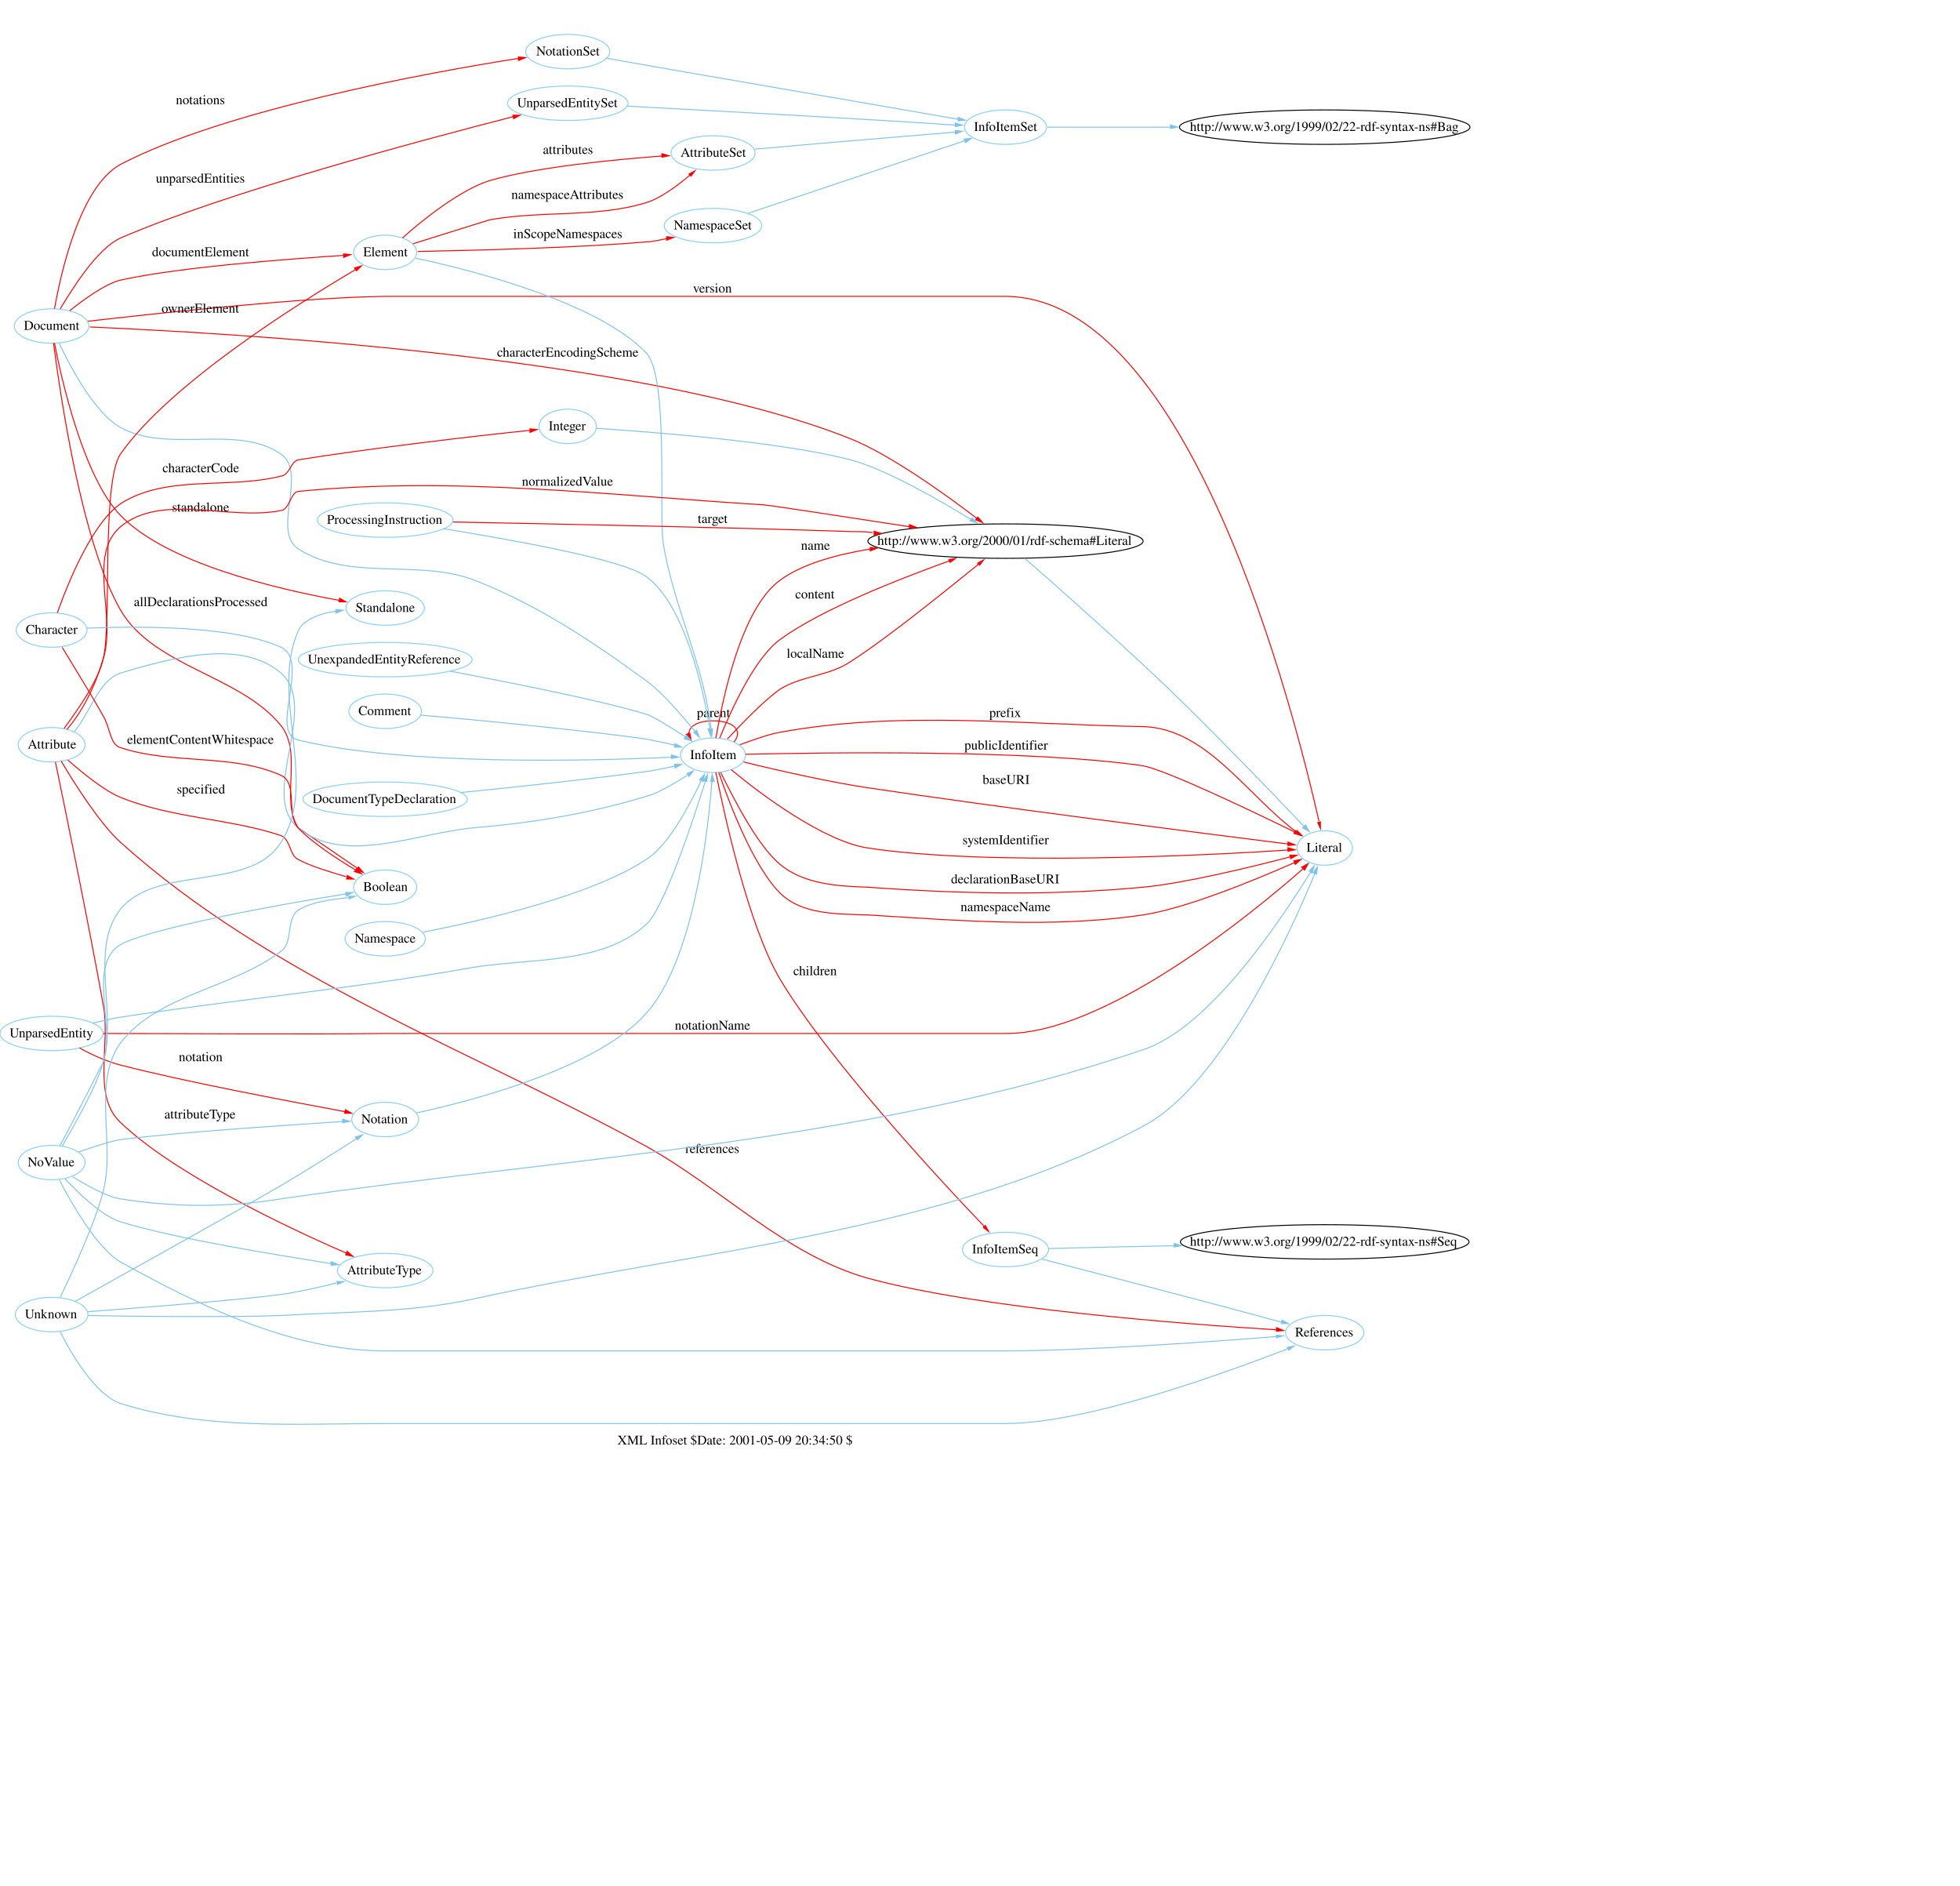
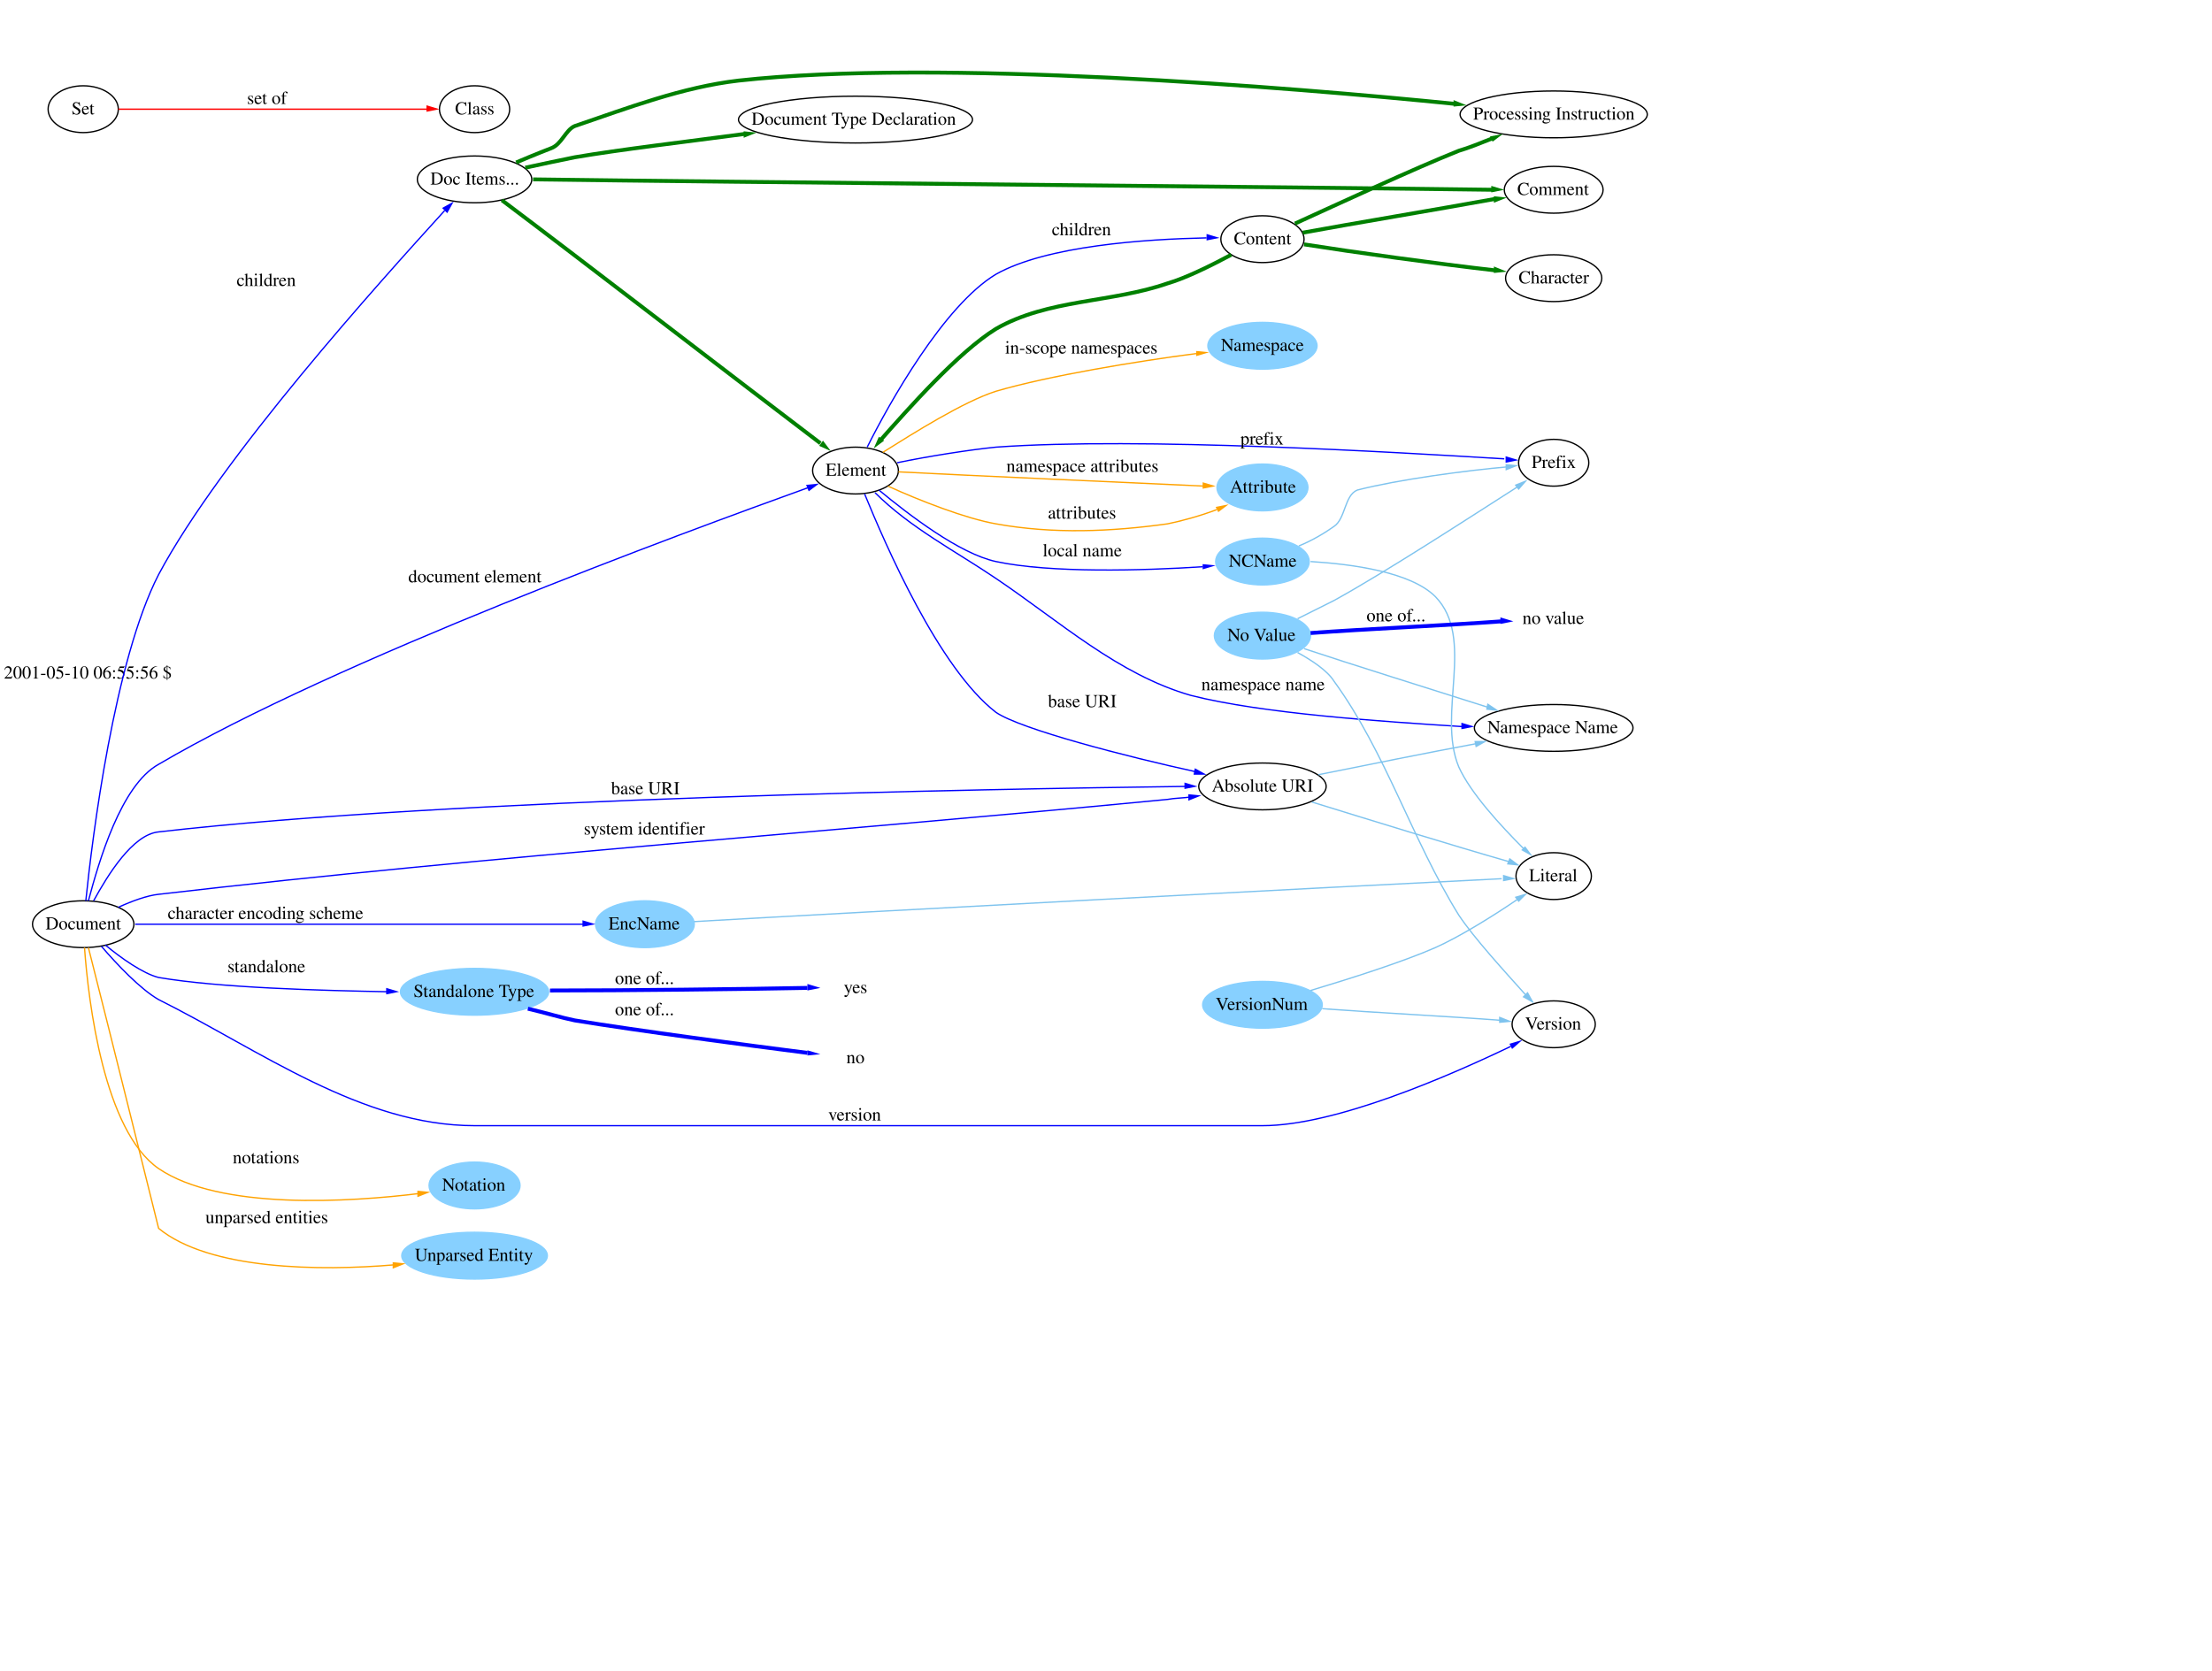
- <svg width="1538pt" height="1479pt">
-   <text x="646" y="1511" style="font-family:Times;font-size:14.00">XML Infoset $Date: 2001-05-09 20:34:50 $</text>
-   <ellipse cx="746" cy="790" rx="34" ry="18" style="fill:none;stroke:#87d0ff" />
-   <text x="722" y="794" style="font-family:Times;font-size:14.00">InfoItem</text>
+ <svg width="1276pt" height="964pt">
+   <text x="-114" y="522" style="font-family:Times;font-size:14.00">XML Infoset $Date: 2001-05-10 06:55:56 $</text>
+   <ellipse cx="64" cy="711" rx="39" ry="18" style="fill:none;stroke:black" />
+   <text x="35" y="715" style="font-family:Times;font-size:14.00">Document</text>
+   <ellipse cx="365" cy="138" rx="44" ry="18" style="fill:none;stroke:black" />
+   <text x="331" y="142" style="font-family:Times;font-size:14.00">Doc Items...</text>
+   <g style="fill:none;stroke:blue">
+     <path d="M66 693C71 644 88 508 122 442 170 352 292 217 342 162" />
+   </g>
+   <polygon style="fill:blue" points="344,164 349,155 340,160 344,164 " />
+   <text x="182" y="220" style="font-family:Times;font-size:14.00">children</text>
+   <ellipse cx="658" cy="362" rx="33" ry="18" style="fill:none;stroke:black" />
+   <text x="635" y="366" style="font-family:Times;font-size:14.00">Element</text>
+   <g style="fill:none;stroke:blue">
+     <path d="M68 693C76 663 93 604 122 588 258 508 525 410 622 375" />
+   </g>
+   <polygon style="fill:blue" points="622,378 630,372 620,373 622,378 " />
+   <text x="314" y="448" style="font-family:Times;font-size:14.00">document element</text>
+   <ellipse cx="971" cy="605" rx="49" ry="18" style="fill:none;stroke:black" />
+   <text x="932" y="609" style="font-family:Times;font-size:14.00">Absolute URI</text>
+   <g style="fill:none;stroke:blue">
+     <path d="M72 693C83 673 102 642 122 640 348 614 760 607 912 605" />
+   </g>
+   <polygon style="fill:blue" points="911,607 921,605 911,602 911,607 " />
+   <text x="470" y="611" style="font-family:Times;font-size:14.00">base URI</text>
+   <g style="fill:none;stroke:blue">
+     <path d="M91 698C102 693 113 689 122 688 381 658 640 640 898 615 903 614 910 614 917 613" />
+   </g>
+   <polygon style="fill:blue" points="914,616 924,612 914,611 914,616 " />
+   <text x="449" y="642" style="font-family:Times;font-size:14.00">system identifier</text>
+   <ellipse cx="496" cy="711" rx="38" ry="18" style="fill:#87d0ff" />
+   <ellipse cx="496" cy="711" rx="38" ry="18" style="fill:none;stroke:#87d0ff" />
+   <text x="468" y="715" style="font-family:Times;font-size:14.00">EncName</text>
+   <g style="fill:none;stroke:blue">
+     <path d="M104 711C185 711 365 711 450 711" />
+   </g>
+   <polygon style="fill:blue" points="448,713 458,711 448,708 448,713 " />
+   <text x="129" y="707" style="font-family:Times;font-size:14.00">character encoding scheme</text>
+   <ellipse cx="365" cy="763" rx="57" ry="18" style="fill:#87d0ff" />
+   <ellipse cx="365" cy="763" rx="57" ry="18" style="fill:none;stroke:#87d0ff" />
+   <text x="318" y="767" style="font-family:Times;font-size:14.00">Standalone Type</text>
+   <g style="fill:none;stroke:blue">
+     <path d="M81 727C93 737 110 749 122 752 169 760 246 762 300 763" />
+   </g>
+   <polygon style="fill:blue" points="297,765 307,763 297,760 297,765 " />
+   <text x="175" y="748" style="font-family:Times;font-size:14.00">standalone</text>
+   <ellipse cx="1195" cy="788" rx="32" ry="18" style="fill:none;stroke:black" />
+   <text x="1173" y="792" style="font-family:Times;font-size:14.00">Version</text>
+   <g style="fill:none;stroke:blue">
+     <path d="M78 728C90 742 108 761 122 769 200 808 278 866 365 866 365 866 365 866 971 866 1027 866 1114 828 1162 805" />
+   </g>
+   <polygon style="fill:blue" points="1163,807 1171,800 1161,803 1163,807 " />
+   <text x="637" y="862" style="font-family:Times;font-size:14.00">version</text>
+   <ellipse cx="365" cy="912" rx="35" ry="18" style="fill:#87d0ff" />
+   <ellipse cx="365" cy="912" rx="35" ry="18" style="fill:none;stroke:#87d0ff" />
+   <text x="340" y="916" style="font-family:Times;font-size:14.00">Notation</text>
+   <g style="fill:none;stroke:#ffa200">
+     <path d="M65 729C68 771 80 870 122 899 169 931 268 925 324 918" />
+   </g>
+   <polygon style="fill:#ffa200" points="321,921 331,917 321,916 321,921 " />
+   <text x="179" y="895" style="font-family:Times;font-size:14.00">notations</text>
+   <ellipse cx="365" cy="966" rx="56" ry="18" style="fill:#87d0ff" />
+   <ellipse cx="365" cy="966" rx="56" ry="18" style="fill:none;stroke:#87d0ff" />
+   <text x="319" y="970" style="font-family:Times;font-size:14.00">Unparsed Entity</text>
+   <g style="fill:none;stroke:#ffa200">
+     <path d="M68 729C82 784 122 945 122 945 161 977 246 978 304 973" />
+   </g>
+   <polygon style="fill:#ffa200" points="302,976 312,972 302,971 302,976 " />
+   <text x="158" y="941" style="font-family:Times;font-size:14.00">unparsed entities</text>
+   <g style="fill:none;stroke:green;stroke-width:3">
+     <path d="M386 154C438 193 573 297 631 341" />
+   </g>
+   <polygon style="fill:green" points="630,343 639,347 633,339 630,343 " />
+   <ellipse cx="1195" cy="88" rx="72" ry="18" style="fill:none;stroke:black" />
+   <text x="1133" y="92" style="font-family:Times;font-size:14.00">Processing Instruction</text>
+   <g style="fill:none;stroke:green;stroke-width:3">
+     <path d="M397 125C411 119 424 114 424 114 432 111 435 100 442 97 483 83 525 67 568 62 722 45 991 67 1120 80" />
+   </g>
+   <polygon style="fill:green" points="1118,82 1128,81 1118,77 1118,82 " />
+   <ellipse cx="1195" cy="146" rx="38" ry="18" style="fill:none;stroke:black" />
+   <text x="1167" y="150" style="font-family:Times;font-size:14.00">Comment</text>
+   <g style="fill:none;stroke:green;stroke-width:3">
+     <path d="M410 138C553 140 1003 144 1149 146" />
+   </g>
+   <polygon style="fill:green" points="1147,148 1157,146 1147,143 1147,148 " />
+   <ellipse cx="658" cy="92" rx="90" ry="18" style="fill:none;stroke:black" />
+   <text x="578" y="96" style="font-family:Times;font-size:14.00">Document Type Declaration</text>
+   <g style="fill:none;stroke:green;stroke-width:3">
+     <path d="M404 129C418 126 432 123 442 121 477 115 528 109 573 103" />
+   </g>
+   <polygon style="fill:green" points="572,106 582,102 572,101 572,106 " />
+   <g style="fill:none;stroke:blue">
+     <path d="M665 380C681 419 722 514 766 548 785 561 866 582 921 594" />
+   </g>
+   <polygon style="fill:blue" points="918,596 928,596 919,591 918,596 " />
+   <text x="806" y="544" style="font-family:Times;font-size:14.00">base URI</text>
+   <ellipse cx="971" cy="184" rx="32" ry="18" style="fill:none;stroke:black" />
+   <text x="949" y="188" style="font-family:Times;font-size:14.00">Content</text>
+   <g style="fill:none;stroke:blue">
+     <path d="M667 344C684 310 726 235 766 211 805 189 881 184 928 183" />
+   </g>
+   <polygon style="fill:blue" points="928,185 938,183 928,180 928,185 " />
+   <text x="809" y="181" style="font-family:Times;font-size:14.00">children</text>
+   <ellipse cx="1195" cy="560" rx="61" ry="18" style="fill:none;stroke:black" />
+   <text x="1144" y="564" style="font-family:Times;font-size:14.00">Namespace Name</text>
+   <g style="fill:none;stroke:blue">
+     <path d="M673 379C700 406 735 424 766 445 815 478 860 519 916 535 971 549 1062 555 1125 559" />
+   </g>
+   <polygon style="fill:blue" points="1124,561 1134,559 1124,556 1124,561 " />
+   <text x="924" y="531" style="font-family:Times;font-size:14.00">namespace name</text>
+   <ellipse cx="971" cy="432" rx="36" ry="18" style="fill:#87d0ff" />
+   <ellipse cx="971" cy="432" rx="36" ry="18" style="fill:none;stroke:#87d0ff" />
+   <text x="945" y="436" style="font-family:Times;font-size:14.00">NCName</text>
+   <g style="fill:none;stroke:blue">
+     <path d="M676 377C699 396 738 426 766 432 808 441 879 439 925 436" />
+   </g>
+   <polygon style="fill:blue" points="925,438 935,435 925,434 925,438 " />
+   <text x="802" y="428" style="font-family:Times;font-size:14.00">local name</text>
+   <ellipse cx="1195" cy="356" rx="27" ry="18" style="fill:none;stroke:black" />
+   <text x="1178" y="360" style="font-family:Times;font-size:14.00">Prefix</text>
+   <g style="fill:none;stroke:blue">
+     <path d="M690 356C714 351 746 346 766 344 877 336 1074 348 1157 353" />
+   </g>
+   <polygon style="fill:blue" points="1158,356 1168,354 1158,351 1158,356 " />
+   <text x="954" y="342" style="font-family:Times;font-size:14.00">prefix</text>
+   <ellipse cx="971" cy="375" rx="35" ry="18" style="fill:#87d0ff" />
+   <ellipse cx="971" cy="375" rx="35" ry="18" style="fill:none;stroke:#87d0ff" />
+   <text x="946" y="379" style="font-family:Times;font-size:14.00">Attribute</text>
+   <g style="fill:none;stroke:#ffa200">
+     <path d="M683 374C707 385 743 399 766 403 810 411 855 409 898 403 908 401 923 397 936 392" />
+   </g>
+   <polygon style="fill:#ffa200" points="937,394 945,388 935,390 937,394 " />
+   <text x="806" y="399" style="font-family:Times;font-size:14.00">attributes</text>
+   <g style="fill:none;stroke:#ffa200">
+     <path d="M691 363C748 366 863 371 927 374" />
+   </g>
+   <polygon style="fill:#ffa200" points="925,376 935,374 925,371 925,376 " />
+   <text x="774" y="363" style="font-family:Times;font-size:14.00">namespace attributes</text>
+   <ellipse cx="971" cy="266" rx="42" ry="18" style="fill:#87d0ff" />
+   <ellipse cx="971" cy="266" rx="42" ry="18" style="fill:none;stroke:#87d0ff" />
+   <text x="939" y="270" style="font-family:Times;font-size:14.00">Namespace</text>
+   <g style="fill:none;stroke:#ffa200">
+     <path d="M679 348C703 333 741 309 766 301 807 289 874 278 920 272" />
+   </g>
+   <polygon style="fill:#ffa200" points="920,274 930,271 920,270 920,274 " />
+   <text x="773" y="272" style="font-family:Times;font-size:14.00">in-scope namespaces</text>
+   <g style="fill:none;stroke:#7ec3ee">
+     <path d="M1014 596C1049 589 1098 579 1136 572" />
+   </g>
+   <polygon style="fill:#7ec3ee" points="1135,575 1144,570 1134,570 1135,575 " />
+   <ellipse cx="1195" cy="674" rx="29" ry="18" style="fill:none;stroke:black" />
+   <text x="1176" y="678" style="font-family:Times;font-size:14.00">Literal</text>
+   <g style="fill:none;stroke:#7ec3ee">
+     <path d="M1009 617C1051 630 1119 651 1161 663" />
+   </g>
+   <polygon style="fill:#7ec3ee" points="1159,665 1169,666 1161,660 1159,665 " />
+   <g style="fill:none;stroke:#7ec3ee">
+     <path d="M534 709C655 702 1032 682 1155 676" />
+   </g>
+   <polygon style="fill:#7ec3ee" points="1156,678 1166,676 1156,673 1156,678 " />
+   <text x="649" y="764" style="font-family:Times;font-size:14.00">yes</text>
+   <g style="fill:none;stroke:blue;stroke-width:3">
+     <path d="M423 762C482 762 570 761 621 760" />
+   </g>
+   <polygon style="fill:blue" points="621,762 631,760 621,757 621,762 " />
+   <text x="473" y="757" style="font-family:Times;font-size:14.00">one of...</text>
+   <text x="651" y="818" style="font-family:Times;font-size:14.00">no</text>
+   <g style="fill:none;stroke:blue;stroke-width:3">
+     <path d="M406 776C419 779 432 783 442 785 491 793 574 804 621 810" />
+   </g>
+   <polygon style="fill:blue" points="621,812 631,811 621,808 621,812 " />
+   <text x="473" y="781" style="font-family:Times;font-size:14.00">one of...</text>
+   <ellipse cx="64" cy="84" rx="27" ry="18" style="fill:none;stroke:black" />
+   <text x="55" y="88" style="font-family:Times;font-size:14.00">Set</text>
+   <ellipse cx="365" cy="84" rx="27" ry="18" style="fill:none;stroke:black" />
+   <text x="350" y="88" style="font-family:Times;font-size:14.00">Class</text>
  <g style="fill:none;stroke:red">
-     <path d="M768 776C777 765 769 754 746 754 728 754 719 761 721 770" />
-   </g>
-   <polygon style="fill:red" points="717,768 724,776 722,766 717,768 " />
-   <text x="729" y="750" style="font-family:Times;font-size:14.00">parent</text>
-   <ellipse cx="1386" cy="887" rx="29" ry="18" style="fill:none;stroke:#87d0ff" />
-   <text x="1367" y="891" style="font-family:Times;font-size:14.00">Literal</text>
-   <g style="fill:none;stroke:red">
-     <path d="M778 797C814 806 873 819 908 824 1034 843 1261 872 1349 883" />
-   </g>
-   <polygon style="fill:red" points="1347,885 1357,884 1347,880 1347,885 " />
-   <text x="1028" y="820" style="font-family:Times;font-size:14.00">baseURI</text>
-   <g style="fill:none;stroke:red">
-     <path d="M765 805C796 831 862 880 908 887 1033 906 1261 895 1349 889" />
-   </g>
-   <polygon style="fill:red" points="1347,891 1357,889 1347,886 1347,891 " />
-   <text x="1007" y="883" style="font-family:Times;font-size:14.00">systemIdentifier</text>
-   <g style="fill:none;stroke:red">
-     <path d="M754 808C767 834 792 884 816 904 841 925 877 927 908 928 1004 935 1101 937 1196 928 1239 924 1309 907 1351 896" />
-   </g>
-   <polygon style="fill:red" points="1350,899 1359,894 1349,894 1350,899 " />
-   <text x="995" y="924" style="font-family:Times;font-size:14.00">declarationBaseURI</text>
-   <g style="fill:none;stroke:red">
-     <path d="M752 808C763 840 788 906 816 934 839 957 877 956 908 957 1004 963 1102 971 1196 957 1242 950 1314 920 1355 902" />
-   </g>
-   <polygon style="fill:red" points="1355,905 1363,898 1353,900 1355,905 " />
-   <text x="1005" y="953" style="font-family:Times;font-size:14.00">namespaceName</text>
-   <g style="fill:none;stroke:red">
-     <path d="M774 779C788 774 804 768 816 766 941 743 1070 758 1196 760 1262 762 1303 830 1356 870" />
-   </g>
-   <polygon style="fill:red" points="1354,872 1364,875 1357,868 1354,872 " />
-   <text x="1035" y="750" style="font-family:Times;font-size:14.00">prefix</text>
-   <g style="fill:none;stroke:red">
-     <path d="M780 789C864 787 1078 784 1196 801 1221 806 1307 847 1354 870" />
-   </g>
-   <polygon style="fill:red" points="1353,872 1363,875 1355,868 1353,872 " />
-   <text x="1009" y="784" style="font-family:Times;font-size:14.00">publicIdentifier</text>
-   <ellipse cx="1052" cy="1307" rx="45" ry="18" style="fill:none;stroke:#87d0ff" />
-   <text x="1017" y="1311" style="font-family:Times;font-size:14.00">InfoItemSeq</text>
-   <g style="fill:none;stroke:red">
-     <path d="M749 808C758 853 783 968 816 1024 865 1106 980 1231 1030 1283" />
-   </g>
-   <polygon style="fill:red" points="1028,1284 1036,1290 1031,1281 1028,1284 " />
-   <text x="830" y="1020" style="font-family:Times;font-size:14.00">children</text>
-   <ellipse cx="1052" cy="566" rx="144" ry="18" style="fill:none;stroke:black" />
-   <text x="918" y="570" style="font-family:Times;font-size:14.00">http://www.w3.org/2000/01/rdf-schema#Literal</text>
-   <g style="fill:none;stroke:red">
-     <path d="M753 772C765 743 789 689 816 669 860 637 940 606 995 586" />
-   </g>
-   <polygon style="fill:red" points="994,589 1002,583 992,585 994,589 " />
-   <text x="832" y="626" style="font-family:Times;font-size:14.00">content</text>
-   <g style="fill:none;stroke:red">
-     <path d="M761 773C776 757 799 733 816 721 838 707 868 707 890 692 929 667 988 619 1024 590" />
-   </g>
-   <polygon style="fill:red" points="1025,592 1031,584 1022,589 1025,592 " />
-   <text x="823" y="688" style="font-family:Times;font-size:14.00">localName</text>
-   <g style="fill:none;stroke:red">
-     <path d="M749 772C756 732 775 637 816 607 839 590 875 580 912 574" />
-   </g>
-   <polygon style="fill:red" points="910,577 920,573 910,572 910,577 " />
-   <text x="838" y="575" style="font-family:Times;font-size:14.00">name</text>
-   <ellipse cx="1386" cy="1394" rx="41" ry="18" style="fill:none;stroke:#87d0ff" />
-   <text x="1355" y="1398" style="font-family:Times;font-size:14.00">References</text>
-   <g style="fill:none;stroke:#7ec3ee">
-     <path d="M1090 1317C1152 1333 1275 1365 1341 1383" />
-   </g>
-   <polygon style="fill:#7ec3ee" points="1340,1385 1350,1385 1341,1380 1340,1385 " />
-   <ellipse cx="1386" cy="1299" rx="151" ry="18" style="fill:none;stroke:black" />
-   <text x="1245" y="1303" style="font-family:Times;font-size:14.00">http://www.w3.org/1999/02/22-rdf-syntax-ns#Seq</text>
-   <g style="fill:none;stroke:#7ec3ee">
-     <path d="M1097 1306C1131 1305 1180 1304 1228 1303" />
-   </g>
-   <polygon style="fill:#7ec3ee" points="1228,1305 1238,1303 1228,1300 1228,1305 " />
-   <g style="fill:none;stroke:#7ec3ee">
-     <path d="M1072 584C1107 614 1177 677 1216 714 1259 755 1329 827 1364 864" />
-   </g>
-   <polygon style="fill:#7ec3ee" points="1362,866 1371,871 1366,862 1362,866 " />
-   <ellipse cx="54" cy="341" rx="39" ry="18" style="fill:none;stroke:#87d0ff" />
-   <text x="25" y="345" style="font-family:Times;font-size:14.00">Document</text>
-   <g style="fill:none;stroke:#7ec3ee">
-     <path d="M62 359C74 385 100 433 126 447 176 475 248 443 294 475 322 494 284 556 312 574 364 608 437 585 494 606 560 631 620 671 676 712 693 724 713 748 728 766" />
-   </g>
-   <polygon style="fill:#7ec3ee" points="725,766 733,773 729,763 725,766 " />
-   <g style="fill:none;stroke:red">
-     <path d="M92 336C163 328 316 311 403 310 403 310 403 310 1052 310 1245 311 1354 745 1380 859" />
-   </g>
-   <polygon style="fill:red" points="1378,860 1382,869 1382,859 1378,860 " />
-   <text x="725" y="306" style="font-family:Times;font-size:14.00">version</text>
-   <g style="fill:none;stroke:red">
-     <path d="M94 342C228 348 670 371 890 459 930 475 988 516 1023 543" />
-   </g>
-   <polygon style="fill:red" points="1020,544 1030,548 1023,540 1020,544 " />
-   <text x="520" y="373" style="font-family:Times;font-size:14.00">characterEncodingScheme</text>
-   <ellipse cx="403" cy="928" rx="33" ry="18" style="fill:none;stroke:#87d0ff" />
-   <text x="380" y="932" style="font-family:Times;font-size:14.00">Boolean</text>
-   <g style="fill:none;stroke:red">
-     <path d="M56 359C63 412 85 566 126 638 161 698 251 706 294 759 317 788 293 836 312 866 312 866 349 891 375 909" />
-   </g>
-   <polygon style="fill:red" points="372,910 382,914 375,906 372,910 " />
-   <text x="140" y="634" style="font-family:Times;font-size:14.00">allDeclarationsProcessed</text>
-   <ellipse cx="403" cy="264" rx="33" ry="18" style="fill:none;stroke:#87d0ff" />
-   <text x="380" y="268" style="font-family:Times;font-size:14.00">Element</text>
-   <g style="fill:none;stroke:red">
-     <path d="M73 325C88 313 110 297 126 293 190 279 302 271 361 267" />
-   </g>
-   <polygon style="fill:red" points="359,270 369,266 359,265 359,270 " />
-   <text x="159" y="268" style="font-family:Times;font-size:14.00">documentElement</text>
-   <ellipse cx="594" cy="108" rx="63" ry="18" style="fill:none;stroke:#87d0ff" />
-   <text x="541" y="112" style="font-family:Times;font-size:14.00">UnparsedEntitySet</text>
-   <g style="fill:none;stroke:red">
-     <path d="M63 323C77 300 102 260 126 249 237 201 440 147 537 122" />
-   </g>
-   <polygon style="fill:red" points="537,125 546,120 536,120 537,125 " />
-   <text x="163" y="191" style="font-family:Times;font-size:14.00">unparsedEntities</text>
-   <ellipse cx="594" cy="54" rx="44" ry="18" style="fill:none;stroke:#87d0ff" />
-   <text x="561" y="58" style="font-family:Times;font-size:14.00">NotationSet</text>
-   <g style="fill:none;stroke:red">
-     <path d="M57 323C64 284 84 195 126 172 235 115 447 76 543 61" />
-   </g>
-   <polygon style="fill:red" points="542,64 552,60 542,59 542,64 " />
-   <text x="184" y="109" style="font-family:Times;font-size:14.00">notations</text>
-   <ellipse cx="403" cy="636" rx="41" ry="18" style="fill:none;stroke:#87d0ff" />
-   <text x="372" y="640" style="font-family:Times;font-size:14.00">Standalone</text>
-   <g style="fill:none;stroke:red">
-     <path d="M57 359C65 400 88 500 126 539 174 589 289 616 355 628" />
-   </g>
-   <polygon style="fill:red" points="354,630 364,630 355,625 354,630 " />
-   <text x="180" y="535" style="font-family:Times;font-size:14.00">standalone</text>
-   <g style="fill:none;stroke:#7ec3ee">
-     <path d="M435 270C495 283 625 316 676 369 700 394 689 536 694 569 705 635 737 697 744 763" />
-   </g>
-   <polygon style="fill:#7ec3ee" points="741,762 745,772 746,762 741,762 " />
-   <ellipse cx="746" cy="160" rx="44" ry="18" style="fill:none;stroke:#87d0ff" />
-   <text x="712" y="164" style="font-family:Times;font-size:14.00">AttributeSet</text>
-   <g style="fill:none;stroke:red">
-     <path d="M421 249C443 229 483 198 512 189 560 175 641 167 695 163" />
-   </g>
-   <polygon style="fill:red" points="692,165 702,163 692,160 692,165 " />
-   <text x="568" y="161" style="font-family:Times;font-size:14.00">attributes</text>
-   <g style="fill:none;stroke:red">
-     <path d="M432 255C464 245 512 230 512 230 567 220 624 228 676 212 690 208 708 195 722 183" />
-   </g>
-   <polygon style="fill:red" points="723,185 729,177 720,182 723,185 " />
-   <text x="535" y="208" style="font-family:Times;font-size:14.00">namespaceAttributes</text>
-   <ellipse cx="746" cy="236" rx="51" ry="18" style="fill:none;stroke:#87d0ff" />
-   <text x="705" y="240" style="font-family:Times;font-size:14.00">NamespaceSet</text>
-   <g style="fill:none;stroke:red">
-     <path d="M437 263C494 262 610 259 676 253 682 253 691 251 700 249" />
-   </g>
-   <polygon style="fill:red" points="697,252 707,248 697,247 697,252 " />
-   <text x="537" y="249" style="font-family:Times;font-size:14.00">inScopeNamespaces</text>
-   <ellipse cx="1052" cy="133" rx="43" ry="18" style="fill:none;stroke:#87d0ff" />
-   <text x="1019" y="137" style="font-family:Times;font-size:14.00">InfoItemSet</text>
-   <g style="fill:none;stroke:#7ec3ee">
-     <path d="M656 111C747 116 917 125 1001 131" />
-   </g>
-   <polygon style="fill:#7ec3ee" points="999,133 1009,131 999,128 999,133 " />
-   <g style="fill:none;stroke:#7ec3ee">
-     <path d="M635 61C719 76 913 109 1004 125" />
-   </g>
-   <polygon style="fill:#7ec3ee" points="1002,127 1012,126 1002,122 1002,127 " />
-   <g style="fill:none;stroke:#7ec3ee">
-     <path d="M790 156C845 151 942 143 1001 138" />
-   </g>
-   <polygon style="fill:#7ec3ee" points="999,141 1009,137 999,136 999,141 " />
-   <g style="fill:none;stroke:#7ec3ee">
-     <path d="M783 223C840 204 950 167 1010 147" />
-   </g>
-   <polygon style="fill:#7ec3ee" points="1010,150 1018,144 1008,145 1010,150 " />
-   <ellipse cx="1386" cy="133" rx="152" ry="18" style="fill:none;stroke:black" />
-   <text x="1245" y="137" style="font-family:Times;font-size:14.00">http://www.w3.org/1999/02/22-rdf-syntax-ns#Bag</text>
-   <g style="fill:none;stroke:#7ec3ee">
-     <path d="M1096 133C1129 133 1176 133 1224 133" />
-   </g>
-   <polygon style="fill:#7ec3ee" points="1224,135 1234,133 1224,130 1224,135 " />
-   <ellipse cx="54" cy="779" rx="35" ry="18" style="fill:none;stroke:#87d0ff" />
-   <text x="29" y="783" style="font-family:Times;font-size:14.00">Attribute</text>
-   <g style="fill:none;stroke:#7ec3ee">
-     <path d="M78 765C94 746 103 712 126 704 180 688 252 668 294 704 335 740 270 832 312 866 360 905 434 872 494 866 556 861 617 851 676 833 688 830 705 820 719 811" />
-   </g>
-   <polygon style="fill:#7ec3ee" points="721,813 727,805 718,809 721,813 " />
-   <g style="fill:none;stroke:red">
-     <path d="M70 763C88 742 100 716 108 689 122 645 91 581 126 551 170 515 239 545 294 534 303 533 304 515 312 514 474 498 637 518 798 528 810 529 886 541 952 551" />
-   </g>
-   <polygon style="fill:red" points="951,553 961,552 951,548 951,553 " />
-   <text x="546" y="508" style="font-family:Times;font-size:14.00">normalizedValue</text>
-   <g style="fill:none;stroke:red">
-     <path d="M71 795C87 809 109 827 126 834 180 856 240 856 294 874 304 878 303 895 312 899 325 906 345 912 362 917" />
-   </g>
-   <polygon style="fill:red" points="362,920 372,920 363,915 362,920 " />
-   <text x="185" y="830" style="font-family:Times;font-size:14.00">specified</text>
-   <g style="fill:none;stroke:red">
-     <path d="M67 762C81 743 103 712 108 689 117 655 106 505 126 475 177 402 311 318 372 282" />
-   </g>
-   <polygon style="fill:red" points="373,284 380,277 370,280 373,284 " />
-   <text x="169" y="327" style="font-family:Times;font-size:14.00">ownerElement</text>
-   <ellipse cx="403" cy="1329" rx="50" ry="18" style="fill:none;stroke:#87d0ff" />
-   <text x="363" y="1333" style="font-family:Times;font-size:14.00">AttributeType</text>
-   <g style="fill:none;stroke:red">
-     <path d="M58 797C68 845 95 978 108 1051 116 1092 96 1146 126 1174 181 1227 300 1284 363 1311" />
-   </g>
-   <polygon style="fill:red" points="361,1313 371,1315 363,1308 361,1313 " />
-   <text x="172" y="1170" style="font-family:Times;font-size:14.00">attributeType</text>
-   <g style="fill:none;stroke:red">
-     <path d="M64 796C78 820 105 862 126 881 284 1023 491 1098 676 1199 755 1243 822 1313 908 1337 1025 1369 1240 1385 1336 1391" />
-   </g>
-   <polygon style="fill:red" points="1335,1393 1345,1392 1335,1388 1335,1393 " />
-   <text x="717" y="1206" style="font-family:Times;font-size:14.00">references</text>
-   <ellipse cx="54" cy="659" rx="37" ry="18" style="fill:none;stroke:#87d0ff" />
-   <text x="27" y="663" style="font-family:Times;font-size:14.00">Character</text>
-   <g style="fill:none;stroke:#7ec3ee">
-     <path d="M91 657C145 655 243 654 294 677 325 691 281 767 312 774 421 801 618 796 704 792" />
-   </g>
-   <polygon style="fill:#7ec3ee" points="702,794 712,792 702,789 702,794 " />
-   <g style="fill:none;stroke:red">
-     <path d="M65 677C77 697 97 729 108 749 115 760 115 779 126 782 180 800 243 788 294 811 312 819 299 852 312 866 326 881 352 898 372 910" />
-   </g>
-   <polygon style="fill:red" points="370,912 380,915 373,908 370,912 " />
-   <text x="133" y="778" style="font-family:Times;font-size:14.00">elementContentWhitespace</text>
-   <ellipse cx="594" cy="446" rx="30" ry="18" style="fill:none;stroke:#87d0ff" />
-   <text x="574" y="450" style="font-family:Times;font-size:14.00">Integer</text>
-   <g style="fill:none;stroke:red">
-     <path d="M60 641C71 610 96 548 126 527 174 496 239 512 294 498 303 497 304 483 312 481 380 470 496 456 556 450" />
-   </g>
-   <polygon style="fill:red" points="554,453 564,449 554,448 554,453 " />
-   <text x="170" y="494" style="font-family:Times;font-size:14.00">characterCode</text>
-   <g style="fill:none;stroke:#7ec3ee">
-     <path d="M624 448C683 452 817 462 890 481 927 491 981 522 1017 544" />
-   </g>
-   <polygon style="fill:#7ec3ee" points="1014,545 1024,548 1017,541 1014,545 " />
-   <ellipse cx="54" cy="1081" rx="54" ry="18" style="fill:none;stroke:#87d0ff" />
-   <text x="10" y="1085" style="font-family:Times;font-size:14.00">UnparsedEntity</text>
-   <g style="fill:none;stroke:#7ec3ee">
-     <path d="M97 1070C108 1068 118 1065 126 1064 249 1045 372 1034 494 1012 556 1002 630 1009 676 967 694 952 725 859 739 814" />
-   </g>
-   <polygon style="fill:#7ec3ee" points="740,818 741,808 735,817 740,818 " />
-   <g style="fill:none;stroke:red">
-     <path d="M108 1081C184 1081 322 1082 403 1081 403 1081 403 1081 1052 1081 1154 1082 1305 960 1363 909" />
-   </g>
-   <polygon style="fill:red" points="1365,911 1370,902 1361,907 1365,911 " />
-   <text x="706" y="1077" style="font-family:Times;font-size:14.00">notationName</text>
-   <ellipse cx="403" cy="1171" rx="35" ry="18" style="fill:none;stroke:#87d0ff" />
-   <text x="378" y="1175" style="font-family:Times;font-size:14.00">Notation</text>
-   <g style="fill:none;stroke:red">
-     <path d="M83 1096C97 1104 114 1111 126 1114 191 1131 303 1152 362 1163" />
-   </g>
-   <polygon style="fill:red" points="360,1165 370,1165 361,1160 360,1165 " />
-   <text x="187" y="1110" style="font-family:Times;font-size:14.00">notation</text>
-   <g style="fill:none;stroke:#7ec3ee">
-     <path d="M436 1164C497 1151 627 1116 676 1060 725 1006 741 872 745 815" />
-   </g>
-   <polygon style="fill:#7ec3ee" points="748,818 745,808 743,818 748,818 " />
-   <ellipse cx="403" cy="544" rx="71" ry="18" style="fill:none;stroke:#87d0ff" />
-   <text x="342" y="548" style="font-family:Times;font-size:14.00">ProcessingInstruction</text>
-   <g style="fill:none;stroke:#7ec3ee">
-     <path d="M464 553C537 565 651 585 676 603 716 632 735 718 743 763" />
-   </g>
-   <polygon style="fill:#7ec3ee" points="740,762 744,772 745,762 740,762 " />
-   <g style="fill:none;stroke:red">
-     <path d="M474 546C579 548 775 552 890 556 897 556 905 556 913 557" />
-   </g>
-   <polygon style="fill:red" points="914,560 924,558 914,555 914,560 " />
-   <text x="730" y="547" style="font-family:Times;font-size:14.00">target</text>
-   <ellipse cx="403" cy="690" rx="91" ry="18" style="fill:none;stroke:#87d0ff" />
-   <text x="322" y="694" style="font-family:Times;font-size:14.00">UnexpandedEntityReference</text>
-   <g style="fill:none;stroke:#7ec3ee">
-     <path d="M471 702C533 714 622 731 676 747 683 749 702 761 719 772" />
-   </g>
-   <polygon style="fill:#7ec3ee" points="715,773 725,776 718,768 715,773 " />
-   <ellipse cx="403" cy="744" rx="38" ry="18" style="fill:none;stroke:#87d0ff" />
-   <text x="375" y="748" style="font-family:Times;font-size:14.00">Comment</text>
-   <g style="fill:none;stroke:#7ec3ee">
-     <path d="M440 748C499 753 611 764 676 773 685 775 697 777 708 780" />
-   </g>
-   <polygon style="fill:#7ec3ee" points="705,782 715,782 706,777 705,782 " />
-   <ellipse cx="403" cy="836" rx="86" ry="18" style="fill:none;stroke:#87d0ff" />
-   <text x="327" y="840" style="font-family:Times;font-size:14.00">DocumentTypeDeclaration</text>
-   <g style="fill:none;stroke:#7ec3ee">
-     <path d="M482 829C543 823 625 814 676 807 685 806 697 803 708 801" />
-   </g>
-   <polygon style="fill:#7ec3ee" points="706,804 715,799 705,799 706,804 " />
-   <ellipse cx="403" cy="982" rx="42" ry="18" style="fill:none;stroke:#87d0ff" />
-   <text x="371" y="986" style="font-family:Times;font-size:14.00">Namespace</text>
-   <g style="fill:none;stroke:#7ec3ee">
-     <path d="M443 975C504 963 619 937 676 899 699 885 721 843 734 816" />
-   </g>
-   <polygon style="fill:#7ec3ee" points="736,818 738,808 731,816 736,818 " />
-   <ellipse cx="54" cy="1375" rx="38" ry="18" style="fill:none;stroke:#87d0ff" />
-   <text x="26" y="1379" style="font-family:Times;font-size:14.00">Unknown</text>
-   <g style="fill:none;stroke:#7ec3ee">
-     <path d="M92 1376C144 1377 239 1378 294 1376 361 1372 429 1373 494 1359 731 1307 983 1291 1196 1178 1278 1135 1350 976 1376 913" />
-   </g>
-   <polygon style="fill:#7ec3ee" points="1378,915 1379,905 1373,913 1378,915 " />
-   <g style="fill:none;stroke:#7ec3ee">
-     <path d="M63 1357C76 1330 100 1278 108 1246 121 1196 96 1133 126 1091 165 1040 243 1034 294 995 307 986 299 961 312 952 327 943 346 941 364 939" />
-   </g>
-   <polygon style="fill:#7ec3ee" points="365,941 374,937 364,937 365,941 " />
-   <g style="fill:none;stroke:#7ec3ee">
-     <path d="M92 1372C144 1368 239 1361 294 1354 309 1352 332 1347 352 1342" />
-   </g>
-   <polygon style="fill:#7ec3ee" points="353,1344 362,1340 352,1340 353,1344 " />
-   <g style="fill:none;stroke:#7ec3ee">
-     <path d="M63 1393C75 1417 100 1459 126 1468 215 1496 311 1489 403 1489 403 1489 403 1489 1052 1489 1137 1489 1279 1437 1347 1411" />
-   </g>
-   <polygon style="fill:#7ec3ee" points="1348,1413 1356,1407 1346,1409 1348,1413 " />
-   <g style="fill:none;stroke:#7ec3ee">
-     <path d="M79 1361C127 1334 234 1275 294 1240 316 1227 350 1206 373 1191" />
-   </g>
-   <polygon style="fill:#7ec3ee" points="374,1193 381,1186 371,1189 374,1193 " />
-   <ellipse cx="54" cy="1216" rx="35" ry="18" style="fill:none;stroke:#87d0ff" />
-   <text x="29" y="1220" style="font-family:Times;font-size:14.00">NoValue</text>
-   <g style="fill:none;stroke:#7ec3ee">
-     <path d="M76 1231C91 1240 112 1252 126 1254 182 1263 239 1263 294 1254 596 1210 907 1196 1196 1098 1266 1075 1341 961 1372 911" />
-   </g>
-   <polygon style="fill:#7ec3ee" points="1373,914 1376,904 1369,911 1373,914 " />
-   <g style="fill:none;stroke:#7ec3ee">
-     <path d="M65 1199C78 1176 101 1137 108 1111 121 1072 91 1010 126 988 157 971 292 946 362 935" />
-   </g>
-   <polygon style="fill:#7ec3ee" points="362,938 371,933 361,933 362,938 " />
-   <g style="fill:none;stroke:#7ec3ee">
-     <path d="M63 1198C79 1168 108 1111 108 1111 123 1060 93 993 126 951 165 904 262 933 294 881 334 819 282 728 312 660 317 648 336 641 354 639" />
-   </g>
-   <polygon style="fill:#7ec3ee" points="351,642 361,638 351,637 351,642 " />
-   <g style="fill:none;stroke:#7ec3ee">
-     <path d="M68 1233C83 1249 107 1272 126 1278 185 1296 286 1312 348 1322" />
-   </g>
-   <polygon style="fill:#7ec3ee" points="346,1324 356,1323 346,1319 346,1324 " />
-   <g style="fill:none;stroke:#7ec3ee">
-     <path d="M62 1234C75 1259 101 1305 126 1320 211 1367 306 1413 403 1413 403 1413 403 1413 1052 1413 1130 1413 1263 1404 1335 1398" />
-   </g>
-   <polygon style="fill:#7ec3ee" points="1335,1400 1345,1397 1335,1396 1335,1400 " />
-   <g style="fill:none;stroke:#7ec3ee">
-     <path d="M82 1205C97 1200 114 1194 126 1192 190 1184 300 1177 360 1173" />
-   </g>
-   <polygon style="fill:#7ec3ee" points="358,1175 368,1173 358,1170 358,1175 " />
+     <path d="M91 84C145 84 269 84 330 84" />
+   </g>
+   <polygon style="fill:red" points="328,86 338,84 328,81 328,86 " />
+   <text x="190" y="80" style="font-family:Times;font-size:14.00">set of</text>
+   <g style="fill:none;stroke:green;stroke-width:3">
+     <path d="M676 340C699 314 737 271 766 253 806 230 855 233 898 218 912 214 932 204 947 196" />
+   </g>
+   <polygon style="fill:green" points="676,336 672,345 680,339 676,336 " />
+   <g style="fill:none;stroke:green;stroke-width:3">
+     <path d="M996 172C1029 157 1087 130 1122 116 1129 114 1139 110 1149 106" />
+   </g>
+   <polygon style="fill:green" points="1148,109 1156,103 1146,105 1148,109 " />
+   <g style="fill:none;stroke:green;stroke-width:3">
+     <path d="M1002 179C1040 172 1106 161 1150 153" />
+   </g>
+   <polygon style="fill:green" points="1149,156 1159,152 1149,151 1149,156 " />
+   <ellipse cx="1195" cy="214" rx="37" ry="18" style="fill:none;stroke:black" />
+   <text x="1168" y="218" style="font-family:Times;font-size:14.00">Character</text>
+   <g style="fill:none;stroke:green;stroke-width:3">
+     <path d="M1003 188C1041 194 1106 203 1150 208" />
+   </g>
+   <polygon style="fill:green" points="1149,210 1159,209 1149,205 1149,210 " />
+   <g style="fill:none;stroke:#7ec3ee">
+     <path d="M999 420C1009 416 1019 410 1026 405 1035 399 1034 381 1044 377 1075 369 1127 362 1161 359" />
+   </g>
+   <polygon style="fill:#7ec3ee" points="1158,362 1168,358 1158,357 1158,362 " />
+   <g style="fill:none;stroke:#7ec3ee">
+     <path d="M1008 432C1040 434 1085 440 1104 459 1135 491 1105 549 1122 590 1131 610 1154 635 1172 653" />
+   </g>
+   <polygon style="fill:#7ec3ee" points="1170,654 1179,659 1173,651 1170,654 " />
+   <ellipse cx="971" cy="489" rx="37" ry="18" style="fill:#87d0ff" />
+   <ellipse cx="971" cy="489" rx="37" ry="18" style="fill:none;stroke:#87d0ff" />
+   <text x="944" y="493" style="font-family:Times;font-size:14.00">No Value</text>
+   <g style="fill:none;stroke:#7ec3ee">
+     <path d="M998 502C1009 508 1021 516 1026 524 1066 579 1086 646 1122 704 1134 722 1157 747 1174 766" />
+   </g>
+   <polygon style="fill:#7ec3ee" points="1171,767 1180,772 1175,763 1171,767 " />
+   <g style="fill:none;stroke:#7ec3ee">
+     <path d="M1003 499C1039 511 1100 530 1144 544" />
+   </g>
+   <polygon style="fill:#7ec3ee" points="1143,546 1153,547 1144,541 1143,546 " />
+   <g style="fill:none;stroke:#7ec3ee">
+     <path d="M998 476C1012 469 1026 462 1026 462 1066 440 1132 397 1168 374" />
+   </g>
+   <polygon style="fill:#7ec3ee" points="1168,377 1175,369 1165,373 1168,377 " />
+   <text x="1171" y="480" style="font-family:Times;font-size:14.00">no value</text>
+   <g style="fill:none;stroke:blue;stroke-width:3">
+     <path d="M1008 487C1049 484 1114 481 1155 478" />
+   </g>
+   <polygon style="fill:blue" points="1154,480 1164,478 1154,475 1154,480 " />
+   <text x="1051" y="478" style="font-family:Times;font-size:14.00">one of...</text>
+   <ellipse cx="971" cy="773" rx="46" ry="18" style="fill:#87d0ff" />
+   <ellipse cx="971" cy="773" rx="46" ry="18" style="fill:none;stroke:#87d0ff" />
+   <text x="935" y="777" style="font-family:Times;font-size:14.00">VersionNum</text>
+   <g style="fill:none;stroke:#7ec3ee">
+     <path d="M1017 776C1057 779 1116 782 1155 785" />
+   </g>
+   <polygon style="fill:#7ec3ee" points="1153,787 1163,786 1153,782 1153,787 " />
+   <g style="fill:none;stroke:#7ec3ee">
+     <path d="M1008 762C1038 753 1079 740 1104 729 1122 721 1148 705 1167 692" />
+   </g>
+   <polygon style="fill:#7ec3ee" points="1168,694 1175,687 1165,690 1168,694 " />
</svg>
